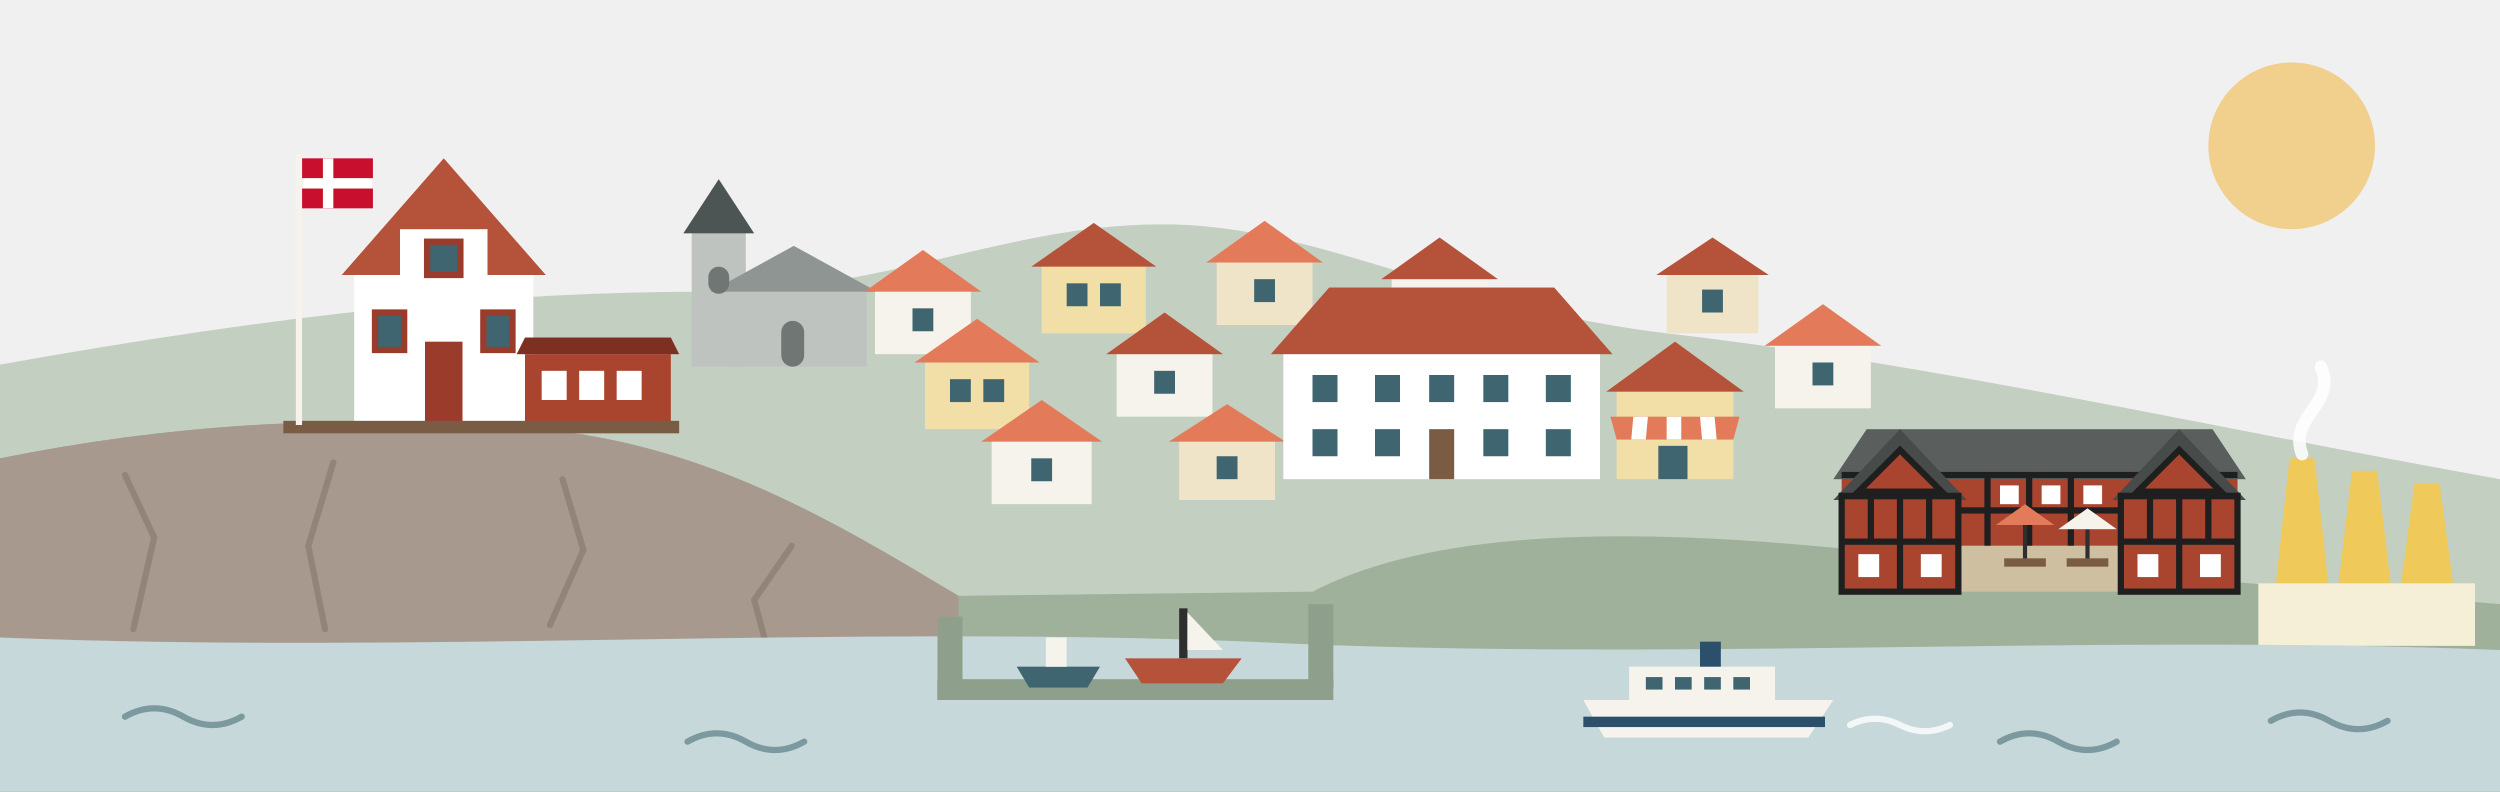
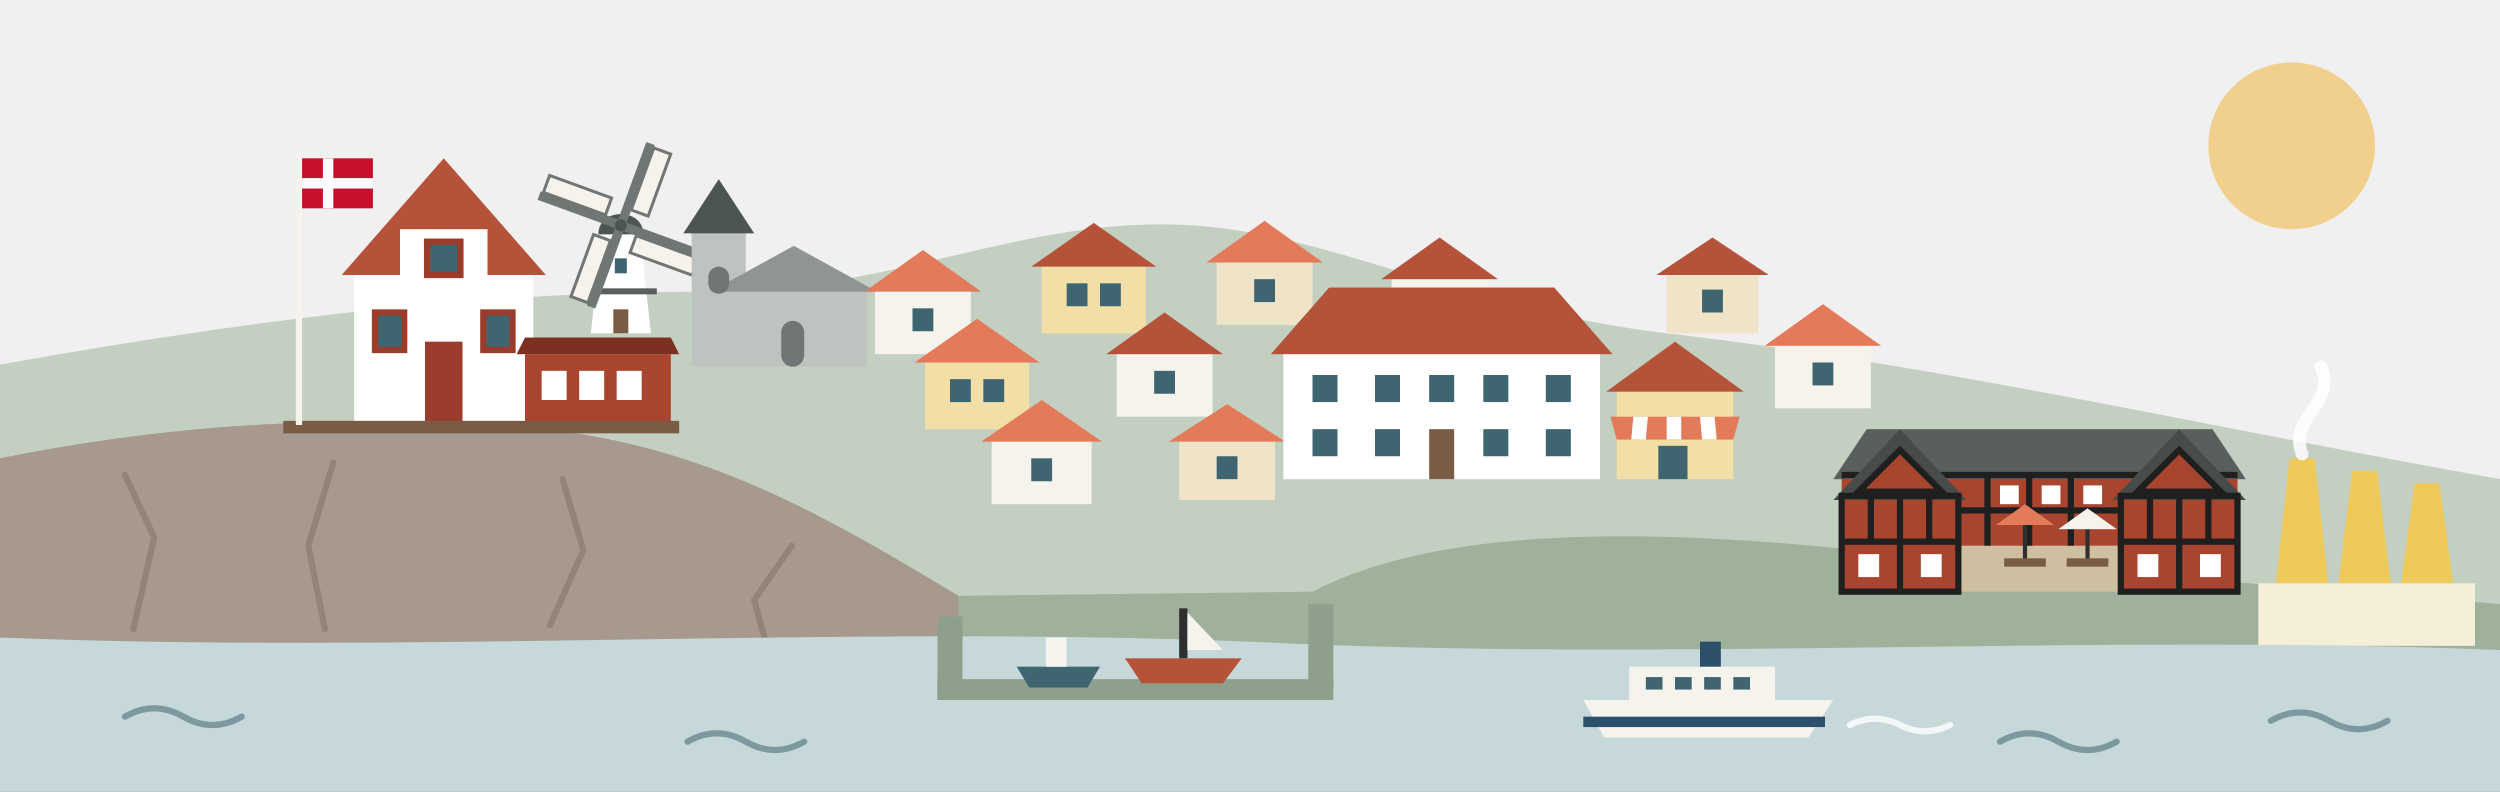
<svg xmlns="http://www.w3.org/2000/svg" class="town v4" viewBox="0 0 1200 380" preserveAspectRatio="xMidYMax meet" role="img" aria-label="Tegning af Gudhjem set fra havet: Klippens hvide hotel på klipperne ved Grevens Dal med kirken bagved, husene op ad bakken, Therns, Skt. Jørgens Gaard ved havnen, røgeriets gule skorstene og Christiansøbåden">
  <circle cx="1100" cy="70" r="40" fill="#f2c46b" opacity=".75" />
  <g transform="translate(1200 0) scale(-1 1)">
    <path d="M0 230 C140 205 270 175 400 160 C500 148 560 112 630 108 C710 104 770 140 860 140 C960 140 1060 150 1200 175 L1200 380 L0 380Z" fill="#c3cfc0" />
    <path d="M0 290 C120 280 220 272 330 262 C440 252 520 258 570 284 L740 286 C800 250 860 214 940 206 C1040 198 1120 204 1200 220 L1200 380 L0 380Z" fill="#9fb09b" />
    <path d="M740 286 C800 250 860 214 940 206 C1040 198 1120 204 1200 220 L1200 318 C1100 324 980 316 880 322 C820 326 770 318 740 306Z" fill="#a8998e" />
    <g stroke="#8a7b70" stroke-width="3" fill="none" stroke-linecap="round" opacity=".7">
      <path d="M820 262 l18 26 l-6 22" />
      <path d="M930 230 l-10 34 l16 36" />
      <path d="M1040 222 l12 40 l-8 40" />
      <path d="M1140 228 l-14 30 l10 44" />
    </g>
+   </g>
+   <g transform="translate(298 160) scale(.72)">
+     <path d="M-20 0 L-13 -66 L13 -66 L20 0Z" fill="#ffffff" />
+     <rect x="-24" y="-30" width="48" height="4" fill="#5a5f5d" />
+     <path d="M-15 -66 C-15 -84 15 -84 15 -66Z" fill="#4c5553" />
+     <g transform="translate(0 -72) rotate(20)" fill="#f6f3ec" stroke="#6f7674" stroke-width="2">
+       <rect x="-3" y="-58" width="6" height="116" fill="#6f7674" stroke="none" />
+       <rect x="-58" y="-3" width="116" height="6" fill="#6f7674" stroke="none" />
+       <rect x="3" y="-56" width="12" height="44" />
+       <rect x="-15" y="12" width="12" height="44" />
+       <rect x="12" y="3" width="44" height="12" />
+       <rect x="-56" y="-15" width="44" height="12" />
+     </g>
+     <circle cx="0" cy="-72" r="4" fill="#4c5553" />
+     <rect x="-5" y="-16" width="10" height="16" fill="#7a5c45" />
+     <rect x="-4" y="-50" width="8" height="10" fill="#3f6670" />
  </g>
  <g transform="translate(346 108)">
    <rect x="0" y="30" width="70" height="38" fill="#bfc3bf" />
    <rect x="-14" y="2" width="26" height="66" fill="#bfc3bf" />
    <path d="M-18 4 L-1 -22 L16 4Z" fill="#4c5553" />
    <path d="M-5 32 L35 10 L75 32Z" fill="#8f9592" />
    <rect x="-6" y="20" width="10" height="13" rx="5" fill="#6f7674" />
    <rect x="29" y="46" width="11" height="22" rx="5.5" fill="#6f7674" />
  </g>
  <g>
    <rect x="420" y="138" width="46" height="32" fill="#f6f3ec" />
    <path d="M415 140 L443.0 120 L471 140Z" fill="#e37b5b" />
    <rect x="438" y="148" width="10" height="11" fill="#3f6670" />
    <rect x="500" y="126" width="50" height="34" fill="#f2dfa8" />
    <path d="M495 128 L525.0 107 L555 128Z" fill="#b4533a" />
    <rect x="512" y="136" width="10" height="11" fill="#3f6670" />
    <rect x="528" y="136" width="10" height="11" fill="#3f6670" />
    <rect x="584" y="124" width="46" height="32" fill="#efe3c8" />
    <path d="M579 126 L607.0 106 L635 126Z" fill="#e37b5b" />
    <rect x="602" y="134" width="10" height="11" fill="#3f6670" />
    <rect x="668" y="132" width="46" height="32" fill="#f6f3ec" />
    <path d="M663 134 L691.0 114 L719 134Z" fill="#b4533a" />
    <rect x="686" y="142" width="10" height="11" fill="#3f6670" />
    <rect x="444" y="172" width="50" height="34" fill="#f2dfa8" />
    <path d="M439 174 L469.0 153 L499 174Z" fill="#e37b5b" />
    <rect x="456" y="182" width="10" height="11" fill="#3f6670" />
    <rect x="472" y="182" width="10" height="11" fill="#3f6670" />
    <rect x="536" y="168" width="46" height="32" fill="#f6f3ec" />
    <path d="M531 170 L559.0 150 L587 170Z" fill="#b4533a" />
    <rect x="554" y="178" width="10" height="11" fill="#3f6670" />
    <rect x="476" y="210" width="48" height="32" fill="#f6f3ec" />
    <path d="M471 212 L500.0 192 L529 212Z" fill="#e37b5b" />
    <rect x="495" y="220" width="10" height="11" fill="#3f6670" />
    <rect x="566" y="210" width="46" height="30" fill="#efe3c8" />
    <path d="M561 212 L589.0 194 L617 212Z" fill="#e37b5b" />
    <rect x="584" y="219" width="10" height="11" fill="#3f6670" />
  </g>
  <g transform="translate(616 168)">
    <rect x="0" y="0" width="152" height="62" fill="#ffffff" />
    <path d="M-6 2 L22 -30 L130 -30 L158 2Z" fill="#b4533a" />
    <g fill="#3f6670">
      <rect x="14" y="12" width="12" height="13" />
      <rect x="44" y="12" width="12" height="13" />
      <rect x="96" y="12" width="12" height="13" />
      <rect x="126" y="12" width="12" height="13" />
      <rect x="14" y="38" width="12" height="13" />
      <rect x="44" y="38" width="12" height="13" />
      <rect x="96" y="38" width="12" height="13" />
      <rect x="126" y="38" width="12" height="13" />
      <rect x="70" y="12" width="12" height="13" />
    </g>
    <rect x="70" y="38" width="12" height="24" fill="#7a5c45" />
  </g>
  <g transform="translate(776 186)">
    <rect x="0" y="0" width="56" height="44" fill="#f2dfa8" />
    <path d="M-5 2 L28 -22 L61 2Z" fill="#b4533a" />
    <path d="M-3 14 L59 14 L56 25 L0 25Z" fill="#e37b5b" />
    <g fill="#fff">
      <path d="M8 14 L15 14 L14 25 L7 25Z" />
      <path d="M24 14 L31 14 L31 25 L24 25Z" />
      <path d="M40 14 L47 14 L48 25 L41 25Z" />
    </g>
    <rect x="20" y="28" width="14" height="16" fill="#3f6670" />
  </g>
  <g>
    <rect x="800" y="130" width="44" height="30" fill="#efe3c8" />
    <path d="M795 132 L822.0 114 L849 132Z" fill="#b4533a" />
    <rect x="817" y="139" width="10" height="11" fill="#3f6670" />
    <rect x="852" y="164" width="46" height="32" fill="#f6f3ec" />
    <path d="M847 166 L875.0 146 L903 166Z" fill="#e37b5b" />
    <rect x="870" y="174" width="10" height="11" fill="#3f6670" />
  </g>
  <g transform="translate(884 236)">
    <rect x="0" y="-8" width="190" height="34" fill="#a9442f" />
    <path d="M-4 -6 L12 -30 L178 -30 L194 -6Z" fill="#5a5f5d" />
    <g stroke="#1f1f1f" stroke-width="3">
      <line x1="0" y1="-8" x2="190" y2="-8" />
      <line x1="0" y1="9" x2="190" y2="9" />
      <line x1="70" y1="-8" x2="70" y2="26" />
      <line x1="90" y1="-8" x2="90" y2="26" />
      <line x1="110" y1="-8" x2="110" y2="26" />
    </g>
    <g fill="#fff">
      <rect x="76" y="-3" width="9" height="9" />
      <rect x="96" y="-3" width="9" height="9" />
      <rect x="116" y="-3" width="9" height="9" />
    </g>
    <rect x="56" y="26" width="78" height="22" fill="#cdbf9f" />
    <g transform="translate(78 30)">
      <rect x="9" y="-14" width="2" height="18" fill="#302f2f" />
      <path d="M-4 -14 L10 -24 L24 -14Z" fill="#e37b5b" />
      <rect x="0" y="2" width="20" height="4" fill="#7a5c45" />
    </g>
    <g transform="translate(108 32)">
      <rect x="9" y="-14" width="2" height="16" fill="#302f2f" />
      <path d="M-4 -14 L10 -24 L24 -14Z" fill="#f6f3ec" />
      <rect x="0" y="0" width="20" height="4" fill="#7a5c45" />
    </g>
    <rect x="0" y="2" width="56" height="46" fill="#a9442f" />
    <path d="M-4 4 L28 -30 L60 4Z" fill="#474b4a" />
    <path d="M8 0 L28 -20 L48 0Z" fill="#a9442f" stroke="#1f1f1f" stroke-width="3" />
    <g stroke="#1f1f1f" stroke-width="3" fill="none">
      <rect x="0" y="2" width="56" height="46" />
      <line x1="0" y1="24" x2="56" y2="24" />
      <line x1="28" y1="2" x2="28" y2="48" />
      <line x1="14" y1="2" x2="14" y2="24" />
      <line x1="42" y1="2" x2="42" y2="24" />
    </g>
    <g fill="#fff">
      <rect x="8" y="30" width="10" height="11" />
      <rect x="38" y="30" width="10" height="11" />
    </g>
    <rect x="134" y="2" width="56" height="46" fill="#a9442f" />
    <path d="M130 4 L162 -30 L194 4Z" fill="#474b4a" />
    <path d="M142 0 L162 -20 L182 0Z" fill="#a9442f" stroke="#1f1f1f" stroke-width="3" />
    <g stroke="#1f1f1f" stroke-width="3" fill="none">
      <rect x="134" y="2" width="56" height="46" />
      <line x1="134" y1="24" x2="190" y2="24" />
      <line x1="162" y1="2" x2="162" y2="48" />
      <line x1="148" y1="2" x2="148" y2="24" />
      <line x1="176" y1="2" x2="176" y2="24" />
    </g>
    <g fill="#fff">
      <rect x="142" y="30" width="10" height="11" />
      <rect x="172" y="30" width="10" height="11" />
    </g>
  </g>
  <g transform="translate(1092 220)" fill="#efc95a">
    <path d="M0 64 L7 0 L19 0 L26 64Z" />
    <path d="M30 64 L37 6 L49 6 L56 64Z" />
    <path d="M60 64 L67 12 L79 12 L86 64Z" />
    <rect x="-8" y="60" width="104" height="30" fill="#f6efd8" />
    <path d="M13 -2 C6 -20 30 -26 22 -44" fill="none" stroke="#fff" stroke-width="6" stroke-linecap="round" opacity=".85" />
  </g>
  <g transform="translate(160 204)">
    <rect x="10" y="-74" width="86" height="74" fill="#ffffff" />
    <path d="M4 -72 L53 -128 L102 -72Z" fill="#b4533a" />
    <rect x="32" y="-96" width="42" height="40" fill="#ffffff" />
    <path d="M27 -94 L53 -124 L79 -94Z" fill="#b4533a" />
    <g fill="#3f6670" stroke="#9a3b2b" stroke-width="3">
      <rect x="45" y="-88" width="16" height="16" />
      <rect x="20" y="-54" width="14" height="18" />
      <rect x="72" y="-54" width="14" height="18" />
    </g>
    <rect x="44" y="-40" width="18" height="40" fill="#9a3b2b" />
    <rect x="92" y="-34" width="70" height="34" fill="#a9442f" />
    <path d="M88 -34 L166 -34 L162 -42 L92 -42Z" fill="#7d3022" />
    <g fill="#fff">
      <rect x="100" y="-26" width="12" height="14" />
      <rect x="118" y="-26" width="12" height="14" />
      <rect x="136" y="-26" width="12" height="14" />
    </g>
    <rect x="-24" y="-2" width="190" height="6" fill="#7a5c45" />
    <rect x="-18" y="-130" width="3" height="130" fill="#f6f3ec" />
    <g transform="translate(-15 -128)">
      <rect width="34" height="24" fill="#c8102e" />
      <rect x="10" width="5" height="24" fill="#fff" />
      <rect y="9.5" width="34" height="5" fill="#fff" />
    </g>
  </g>
  <path d="M0 306 C200 314 400 300 600 308 C800 318 1000 304 1200 312 L1200 380 L0 380Z" fill="#c6d8d9" />
  <g fill="#8e9f8b">
    <rect x="450" y="296" width="12" height="40" />
    <rect x="450" y="326" width="190" height="10" />
    <rect x="628" y="290" width="12" height="40" />
  </g>
  <g transform="translate(540 306)">
    <path d="M0 10 L56 10 L47 22 L8 22Z" fill="#b4533a" />
    <rect x="26" y="-14" width="4" height="24" fill="#302f2f" />
    <path d="M30 -12 L47 6 L30 6Z" fill="#f6f3ec" />
  </g>
  <g transform="translate(488 312)">
    <path d="M0 8 L40 8 L34 18 L6 18Z" fill="#3f6670" />
    <rect x="14" y="-6" width="10" height="14" fill="#f6f3ec" />
  </g>
  <g transform="translate(760 318)">
    <path d="M0 18 L120 18 L108 36 L10 36Z" fill="#f6f3ec" />
    <rect x="0" y="26" width="116" height="5" fill="#2c4f6b" />
    <rect x="22" y="2" width="70" height="16" fill="#f6f3ec" />
    <g fill="#3f6670">
      <rect x="30" y="7" width="8" height="6" />
      <rect x="44" y="7" width="8" height="6" />
      <rect x="58" y="7" width="8" height="6" />
      <rect x="72" y="7" width="8" height="6" />
    </g>
    <rect x="56" y="-10" width="10" height="12" fill="#2c4f6b" />
    <path d="M128 30 q12 -6 24 0 t24 0" fill="none" stroke="#fff" stroke-width="3" stroke-linecap="round" opacity=".8" />
  </g>
  <g fill="none" stroke="#3f6670" stroke-width="3" stroke-linecap="round" opacity=".55">
    <path d="M60 344 q14 -8 28 0 t28 0" />
    <path d="M330 356 q14 -8 28 0 t28 0" />
    <path d="M960 356 q14 -8 28 0 t28 0" />
    <path d="M1090 346 q14 -8 28 0 t28 0" />
  </g>
</svg>
